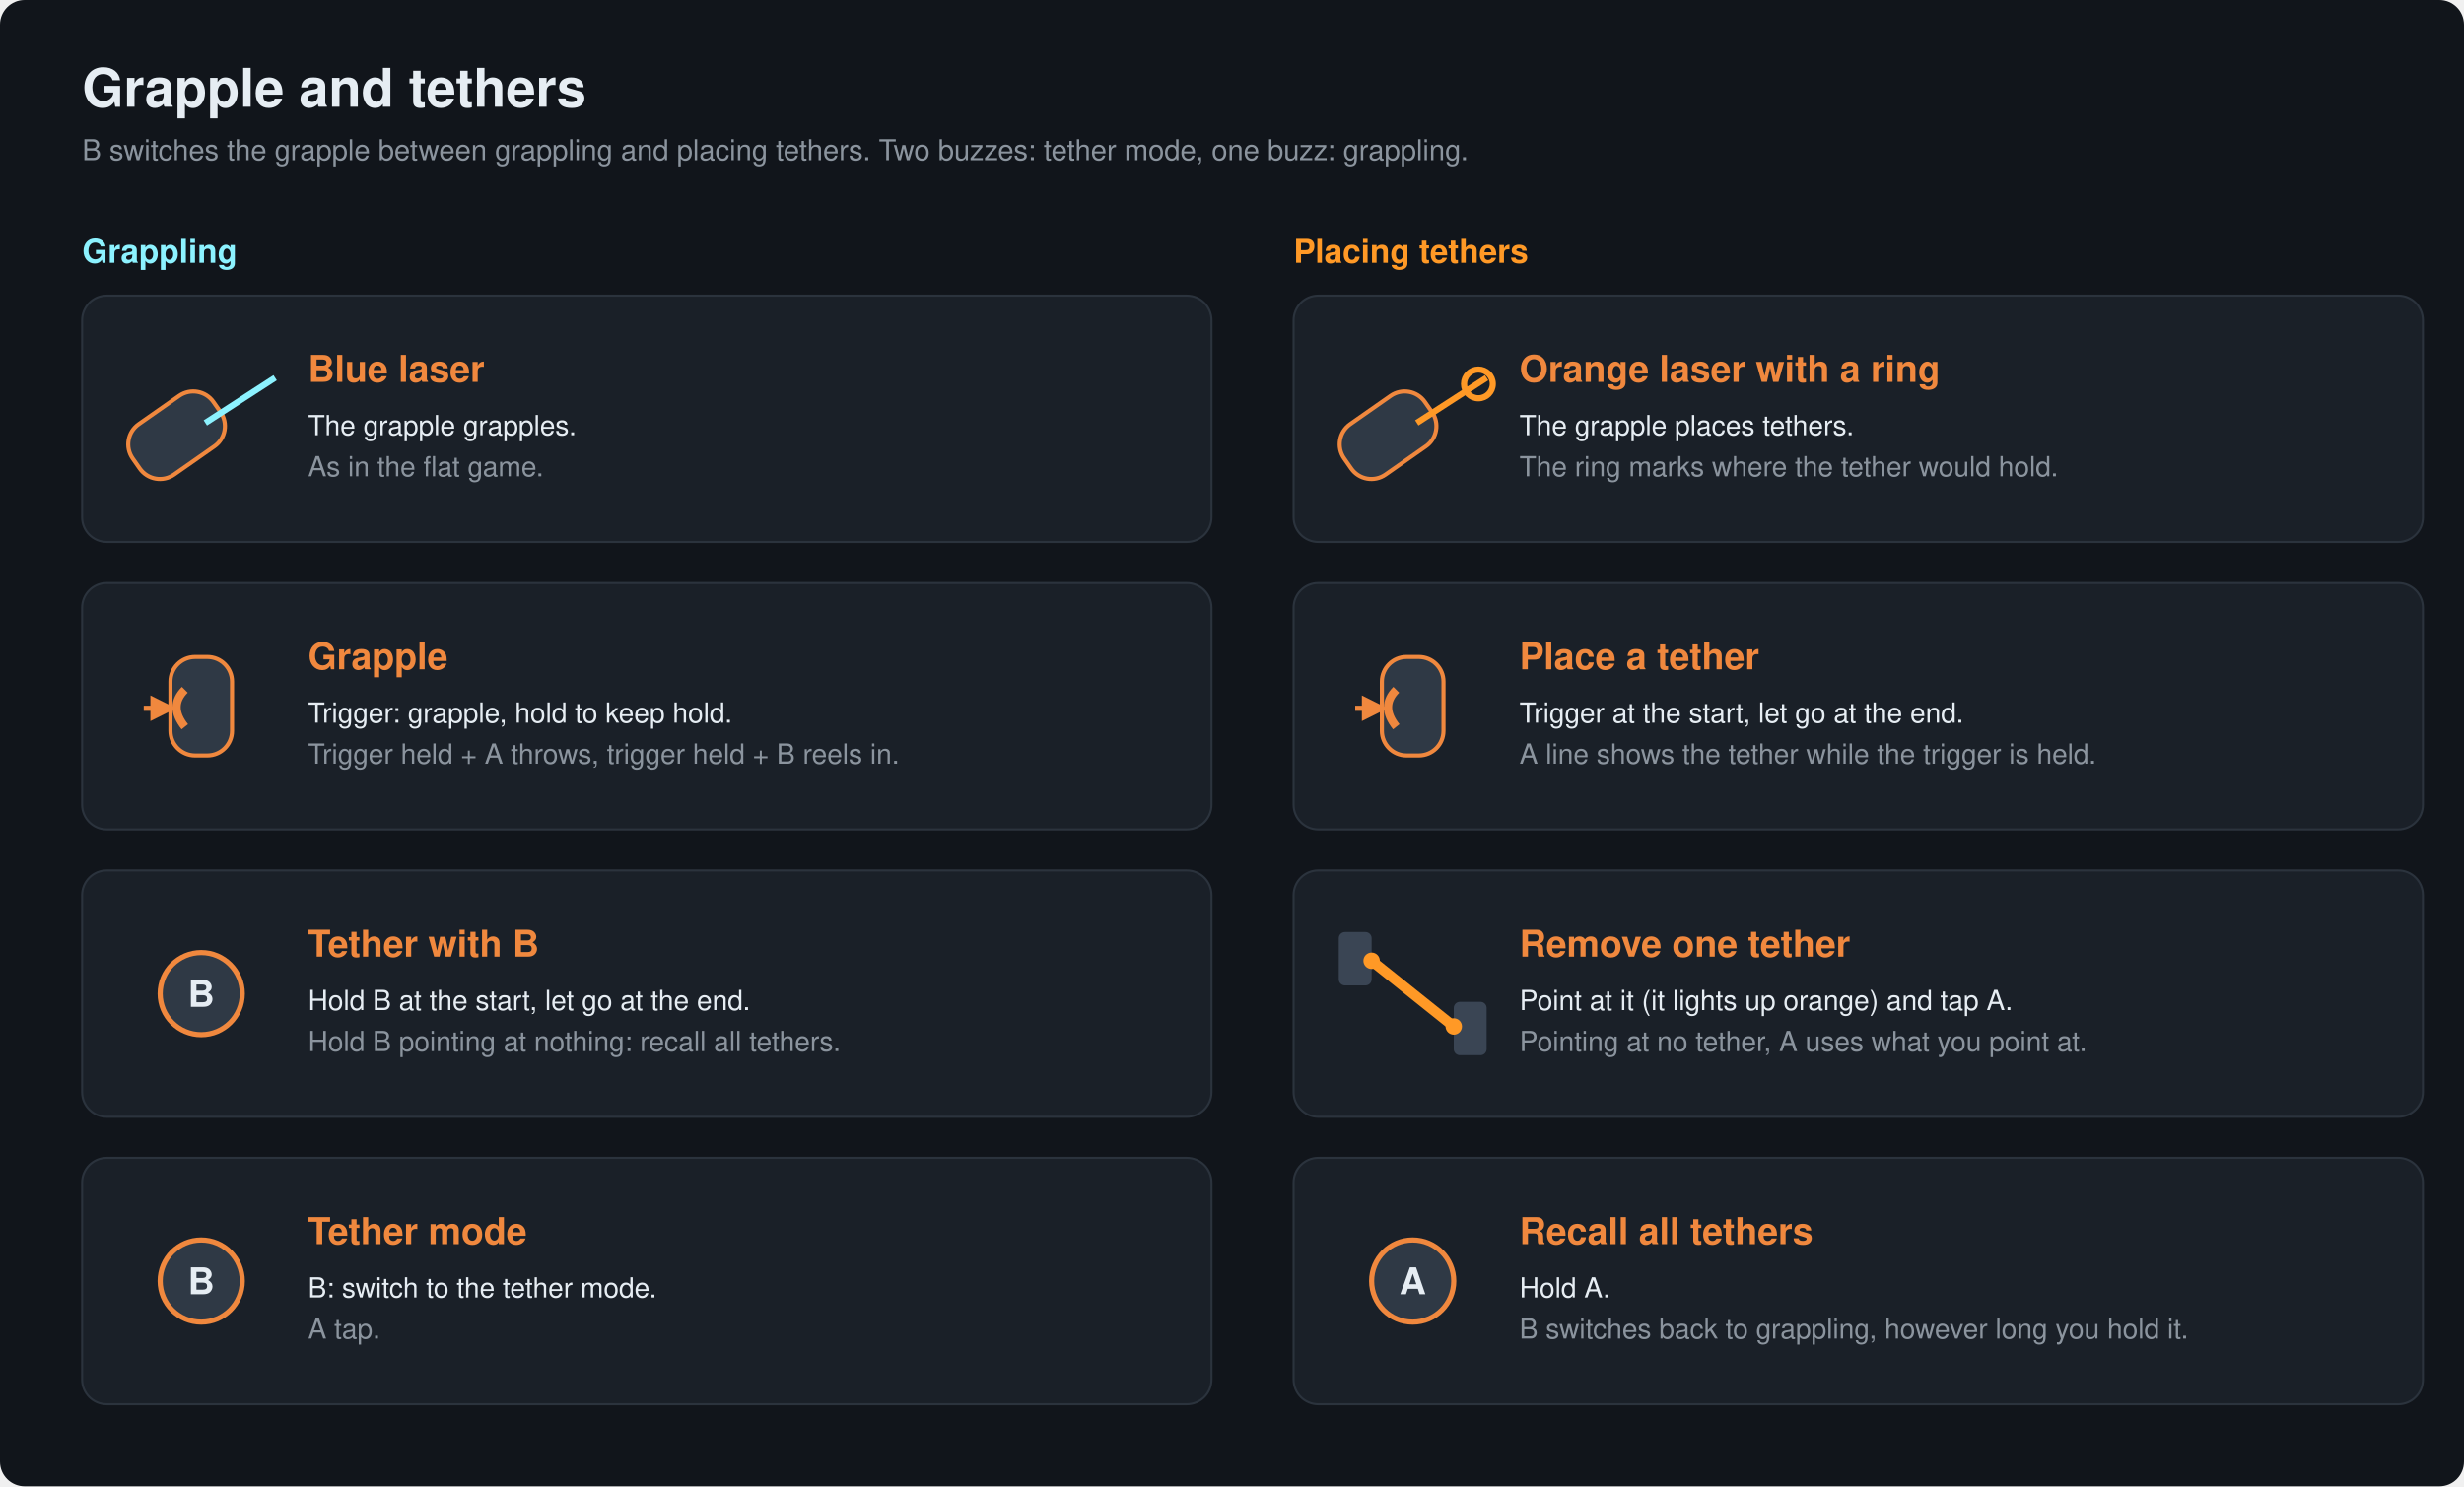
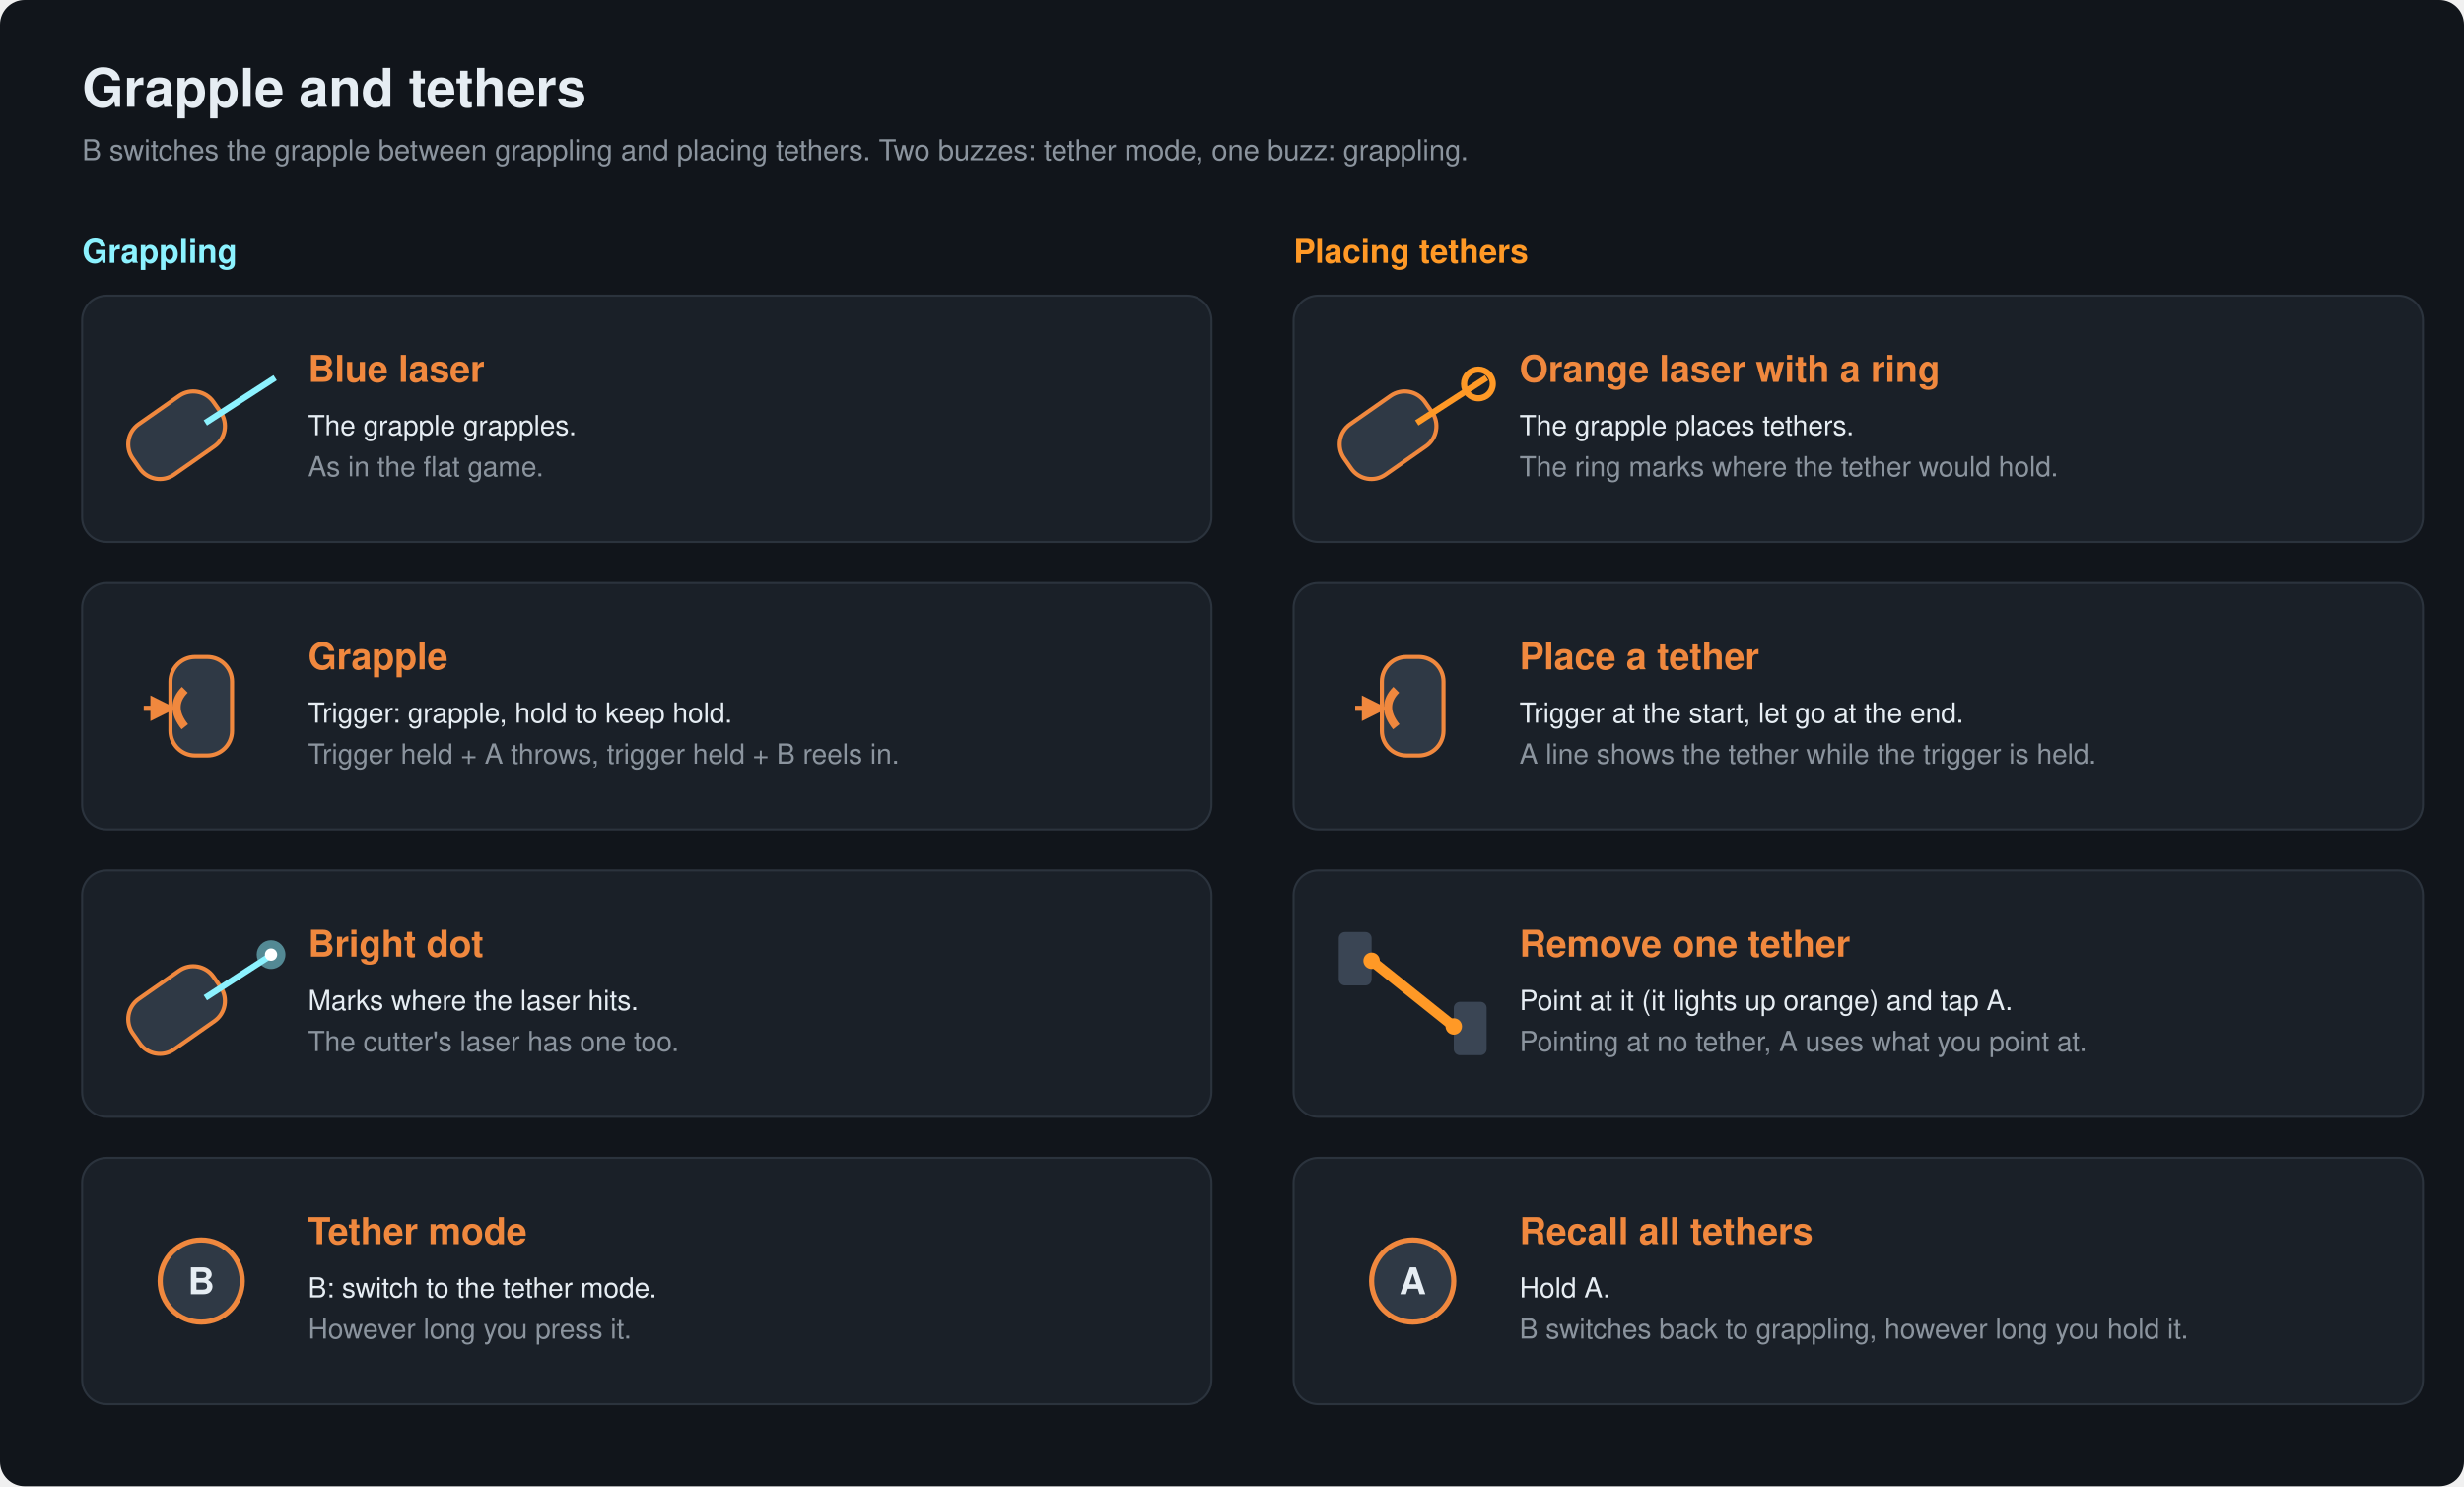
<svg xmlns="http://www.w3.org/2000/svg" width="1200" height="724" viewBox="0 0 1200 724" role="img" aria-label="ShipbreakerVR grapple and tethers">
  <rect width="1200" height="724" rx="12" fill="#11151b" />
  <defs>
    <marker id="ah" viewBox="0 0 10 10" refX="7" refY="5" markerWidth="5" markerHeight="5" orient="auto-start-reverse">
      <path d="M0 0 L10 5 L0 10 z" fill="#f0883e" />
    </marker>
  </defs>
  <text x="40" y="52" font-size="26" fill="#e6edf3" font-weight="bold" text-anchor="start" font-family="Segoe UI, Helvetica, Arial, sans-serif">Grapple and tethers</text>
  <text x="40" y="78" font-size="14" fill="#8b949e" font-weight="normal" text-anchor="start" font-family="Segoe UI, Helvetica, Arial, sans-serif">B switches the grapple between grappling and placing tethers. Two buzzes: tether mode, one buzz: grappling.</text>
  <text x="40" y="128" font-size="16" fill="#8cf2ff" font-weight="bold" text-anchor="start" font-family="Segoe UI, Helvetica, Arial, sans-serif">Grappling</text>
  <text x="630" y="128" font-size="16" fill="#ff9926" font-weight="bold" text-anchor="start" font-family="Segoe UI, Helvetica, Arial, sans-serif">Placing tethers</text>
  <rect x="40" y="144" width="550" height="120" rx="12" fill="#1a2028" stroke="#2b333d" />
  <g transform="translate(60,166)">
    <rect x="11" y="22" width="30" height="48" rx="12" fill="#2f3945" stroke="#f0883e" stroke-width="2" transform="rotate(55 26 46)" />
    <path d="M40 40 L74 18" stroke="#8cf2ff" stroke-width="3" />
  </g>
  <text x="150" y="186" font-size="18" fill="#f0883e" font-weight="bold" text-anchor="start" font-family="Segoe UI, Helvetica, Arial, sans-serif">Blue laser</text>
  <text x="150" y="212" font-size="13.5" fill="#e6edf3" font-weight="normal" text-anchor="start" font-family="Segoe UI, Helvetica, Arial, sans-serif">The grapple grapples.</text>
  <text x="150" y="232" font-size="13.5" fill="#8b949e" font-weight="normal" text-anchor="start" font-family="Segoe UI, Helvetica, Arial, sans-serif">As in the flat game.</text>
  <rect x="630" y="144" width="550" height="120" rx="12" fill="#1a2028" stroke="#2b333d" />
  <g transform="translate(650,166)">
    <rect x="11" y="22" width="30" height="48" rx="12" fill="#2f3945" stroke="#f0883e" stroke-width="2" transform="rotate(55 26 46)" />
    <path d="M40 40 L74 18" stroke="#ff9926" stroke-width="3" />
    <circle cx="70" cy="21" r="7" fill="none" stroke="#ff9926" stroke-width="3" />
  </g>
  <text x="740" y="186" font-size="18" fill="#f0883e" font-weight="bold" text-anchor="start" font-family="Segoe UI, Helvetica, Arial, sans-serif">Orange laser with a ring</text>
  <text x="740" y="212" font-size="13.5" fill="#e6edf3" font-weight="normal" text-anchor="start" font-family="Segoe UI, Helvetica, Arial, sans-serif">The grapple places tethers.</text>
  <text x="740" y="232" font-size="13.5" fill="#8b949e" font-weight="normal" text-anchor="start" font-family="Segoe UI, Helvetica, Arial, sans-serif">The ring marks where the tether would hold.</text>
  <rect x="40" y="284" width="550" height="120" rx="12" fill="#1a2028" stroke="#2b333d" />
  <g transform="translate(60,306)">
    <rect x="23" y="14" width="30" height="48" rx="12" fill="#2f3945" stroke="#f0883e" stroke-width="2" transform="rotate(0 38 38)" />
    <path d="M30 30 Q22 38 30 48" stroke="#f0883e" stroke-width="4" fill="none" />
    <path d="M10 39 H22" stroke="#f0883e" stroke-width="2.5" fill="none" marker-end="url(#ah)" />
  </g>
  <text x="150" y="326" font-size="18" fill="#f0883e" font-weight="bold" text-anchor="start" font-family="Segoe UI, Helvetica, Arial, sans-serif">Grapple</text>
  <text x="150" y="352" font-size="13.5" fill="#e6edf3" font-weight="normal" text-anchor="start" font-family="Segoe UI, Helvetica, Arial, sans-serif">Trigger: grapple, hold to keep hold.</text>
  <text x="150" y="372" font-size="13.5" fill="#8b949e" font-weight="normal" text-anchor="start" font-family="Segoe UI, Helvetica, Arial, sans-serif">Trigger held + A throws, trigger held + B reels in.</text>
  <rect x="630" y="284" width="550" height="120" rx="12" fill="#1a2028" stroke="#2b333d" />
  <g transform="translate(650,306)">
    <rect x="23" y="14" width="30" height="48" rx="12" fill="#2f3945" stroke="#f0883e" stroke-width="2" transform="rotate(0 38 38)" />
    <path d="M30 30 Q22 38 30 48" stroke="#f0883e" stroke-width="4" fill="none" />
    <path d="M10 39 H22" stroke="#f0883e" stroke-width="2.5" fill="none" marker-end="url(#ah)" />
  </g>
  <text x="740" y="326" font-size="18" fill="#f0883e" font-weight="bold" text-anchor="start" font-family="Segoe UI, Helvetica, Arial, sans-serif">Place a tether</text>
  <text x="740" y="352" font-size="13.5" fill="#e6edf3" font-weight="normal" text-anchor="start" font-family="Segoe UI, Helvetica, Arial, sans-serif">Trigger at the start, let go at the end.</text>
  <text x="740" y="372" font-size="13.5" fill="#8b949e" font-weight="normal" text-anchor="start" font-family="Segoe UI, Helvetica, Arial, sans-serif">A line shows the tether while the trigger is held.</text>
  <rect x="40" y="424" width="550" height="120" rx="12" fill="#1a2028" stroke="#2b333d" />
  <g transform="translate(60,446)">
-     <circle cx="38" cy="38" r="20" fill="#2f3945" stroke="#f0883e" stroke-width="2.5" />
-     <text x="38" y="44.429" font-size="18" fill="#e6edf3" font-weight="bold" text-anchor="middle" font-family="Segoe UI, Helvetica, Arial, sans-serif">B</text>
+     <rect x="11" y="22" width="30" height="48" rx="12" fill="#2f3945" stroke="#f0883e" stroke-width="2" transform="rotate(55 26 46)" />
+     <path d="M40 40 L74 18" stroke="#8cf2ff" stroke-width="3" />
+     <circle cx="72" cy="19" r="7" fill="#8cf2ff" opacity="0.5" />
+     <circle cx="72" cy="19" r="3" fill="#ffffff" />
  </g>
-   <text x="150" y="466" font-size="18" fill="#f0883e" font-weight="bold" text-anchor="start" font-family="Segoe UI, Helvetica, Arial, sans-serif">Tether with B</text>
-   <text x="150" y="492" font-size="13.5" fill="#e6edf3" font-weight="normal" text-anchor="start" font-family="Segoe UI, Helvetica, Arial, sans-serif">Hold B at the start, let go at the end.</text>
-   <text x="150" y="512" font-size="13.5" fill="#8b949e" font-weight="normal" text-anchor="start" font-family="Segoe UI, Helvetica, Arial, sans-serif">Hold B pointing at nothing: recall all tethers.</text>
+   <text x="150" y="466" font-size="18" fill="#f0883e" font-weight="bold" text-anchor="start" font-family="Segoe UI, Helvetica, Arial, sans-serif">Bright dot</text>
+   <text x="150" y="492" font-size="13.5" fill="#e6edf3" font-weight="normal" text-anchor="start" font-family="Segoe UI, Helvetica, Arial, sans-serif">Marks where the laser hits.</text>
+   <text x="150" y="512" font-size="13.5" fill="#8b949e" font-weight="normal" text-anchor="start" font-family="Segoe UI, Helvetica, Arial, sans-serif">The cutter's laser has one too.</text>
  <rect x="630" y="424" width="550" height="120" rx="12" fill="#1a2028" stroke="#2b333d" />
  <g transform="translate(650,446)">
    <rect x="2" y="8" width="16" height="26" rx="3" fill="#3a4554" />
    <rect x="58" y="42" width="16" height="26" rx="3" fill="#3a4554" />
    <path d="M18 22 L58 54" stroke="#ff9926" stroke-width="5" />
    <circle cx="18" cy="22" r="4" fill="#ff9926" />
    <circle cx="58" cy="54" r="4" fill="#ff9926" />
  </g>
  <text x="740" y="466" font-size="18" fill="#f0883e" font-weight="bold" text-anchor="start" font-family="Segoe UI, Helvetica, Arial, sans-serif">Remove one tether</text>
  <text x="740" y="492" font-size="13.5" fill="#e6edf3" font-weight="normal" text-anchor="start" font-family="Segoe UI, Helvetica, Arial, sans-serif">Point at it (it lights up orange) and tap A.</text>
  <text x="740" y="512" font-size="13.5" fill="#8b949e" font-weight="normal" text-anchor="start" font-family="Segoe UI, Helvetica, Arial, sans-serif">Pointing at no tether, A uses what you point at.</text>
  <rect x="40" y="564" width="550" height="120" rx="12" fill="#1a2028" stroke="#2b333d" />
  <g transform="translate(60,586)">
    <circle cx="38" cy="38" r="20" fill="#2f3945" stroke="#f0883e" stroke-width="2.5" />
    <text x="38" y="44.429" font-size="18" fill="#e6edf3" font-weight="bold" text-anchor="middle" font-family="Segoe UI, Helvetica, Arial, sans-serif">B</text>
  </g>
  <text x="150" y="606" font-size="18" fill="#f0883e" font-weight="bold" text-anchor="start" font-family="Segoe UI, Helvetica, Arial, sans-serif">Tether mode</text>
  <text x="150" y="632" font-size="13.5" fill="#e6edf3" font-weight="normal" text-anchor="start" font-family="Segoe UI, Helvetica, Arial, sans-serif">B: switch to the tether mode.</text>
-   <text x="150" y="652" font-size="13.5" fill="#8b949e" font-weight="normal" text-anchor="start" font-family="Segoe UI, Helvetica, Arial, sans-serif">A tap.</text>
+   <text x="150" y="652" font-size="13.5" fill="#8b949e" font-weight="normal" text-anchor="start" font-family="Segoe UI, Helvetica, Arial, sans-serif">However long you press it.</text>
  <rect x="630" y="564" width="550" height="120" rx="12" fill="#1a2028" stroke="#2b333d" />
  <g transform="translate(650,586)">
    <circle cx="38" cy="38" r="20" fill="#2f3945" stroke="#f0883e" stroke-width="2.5" />
    <text x="38" y="44.429" font-size="18" fill="#e6edf3" font-weight="bold" text-anchor="middle" font-family="Segoe UI, Helvetica, Arial, sans-serif">A</text>
  </g>
  <text x="740" y="606" font-size="18" fill="#f0883e" font-weight="bold" text-anchor="start" font-family="Segoe UI, Helvetica, Arial, sans-serif">Recall all tethers</text>
  <text x="740" y="632" font-size="13.5" fill="#e6edf3" font-weight="normal" text-anchor="start" font-family="Segoe UI, Helvetica, Arial, sans-serif">Hold A.</text>
  <text x="740" y="652" font-size="13.5" fill="#8b949e" font-weight="normal" text-anchor="start" font-family="Segoe UI, Helvetica, Arial, sans-serif">B switches back to grappling, however long you hold it.</text>
</svg>
